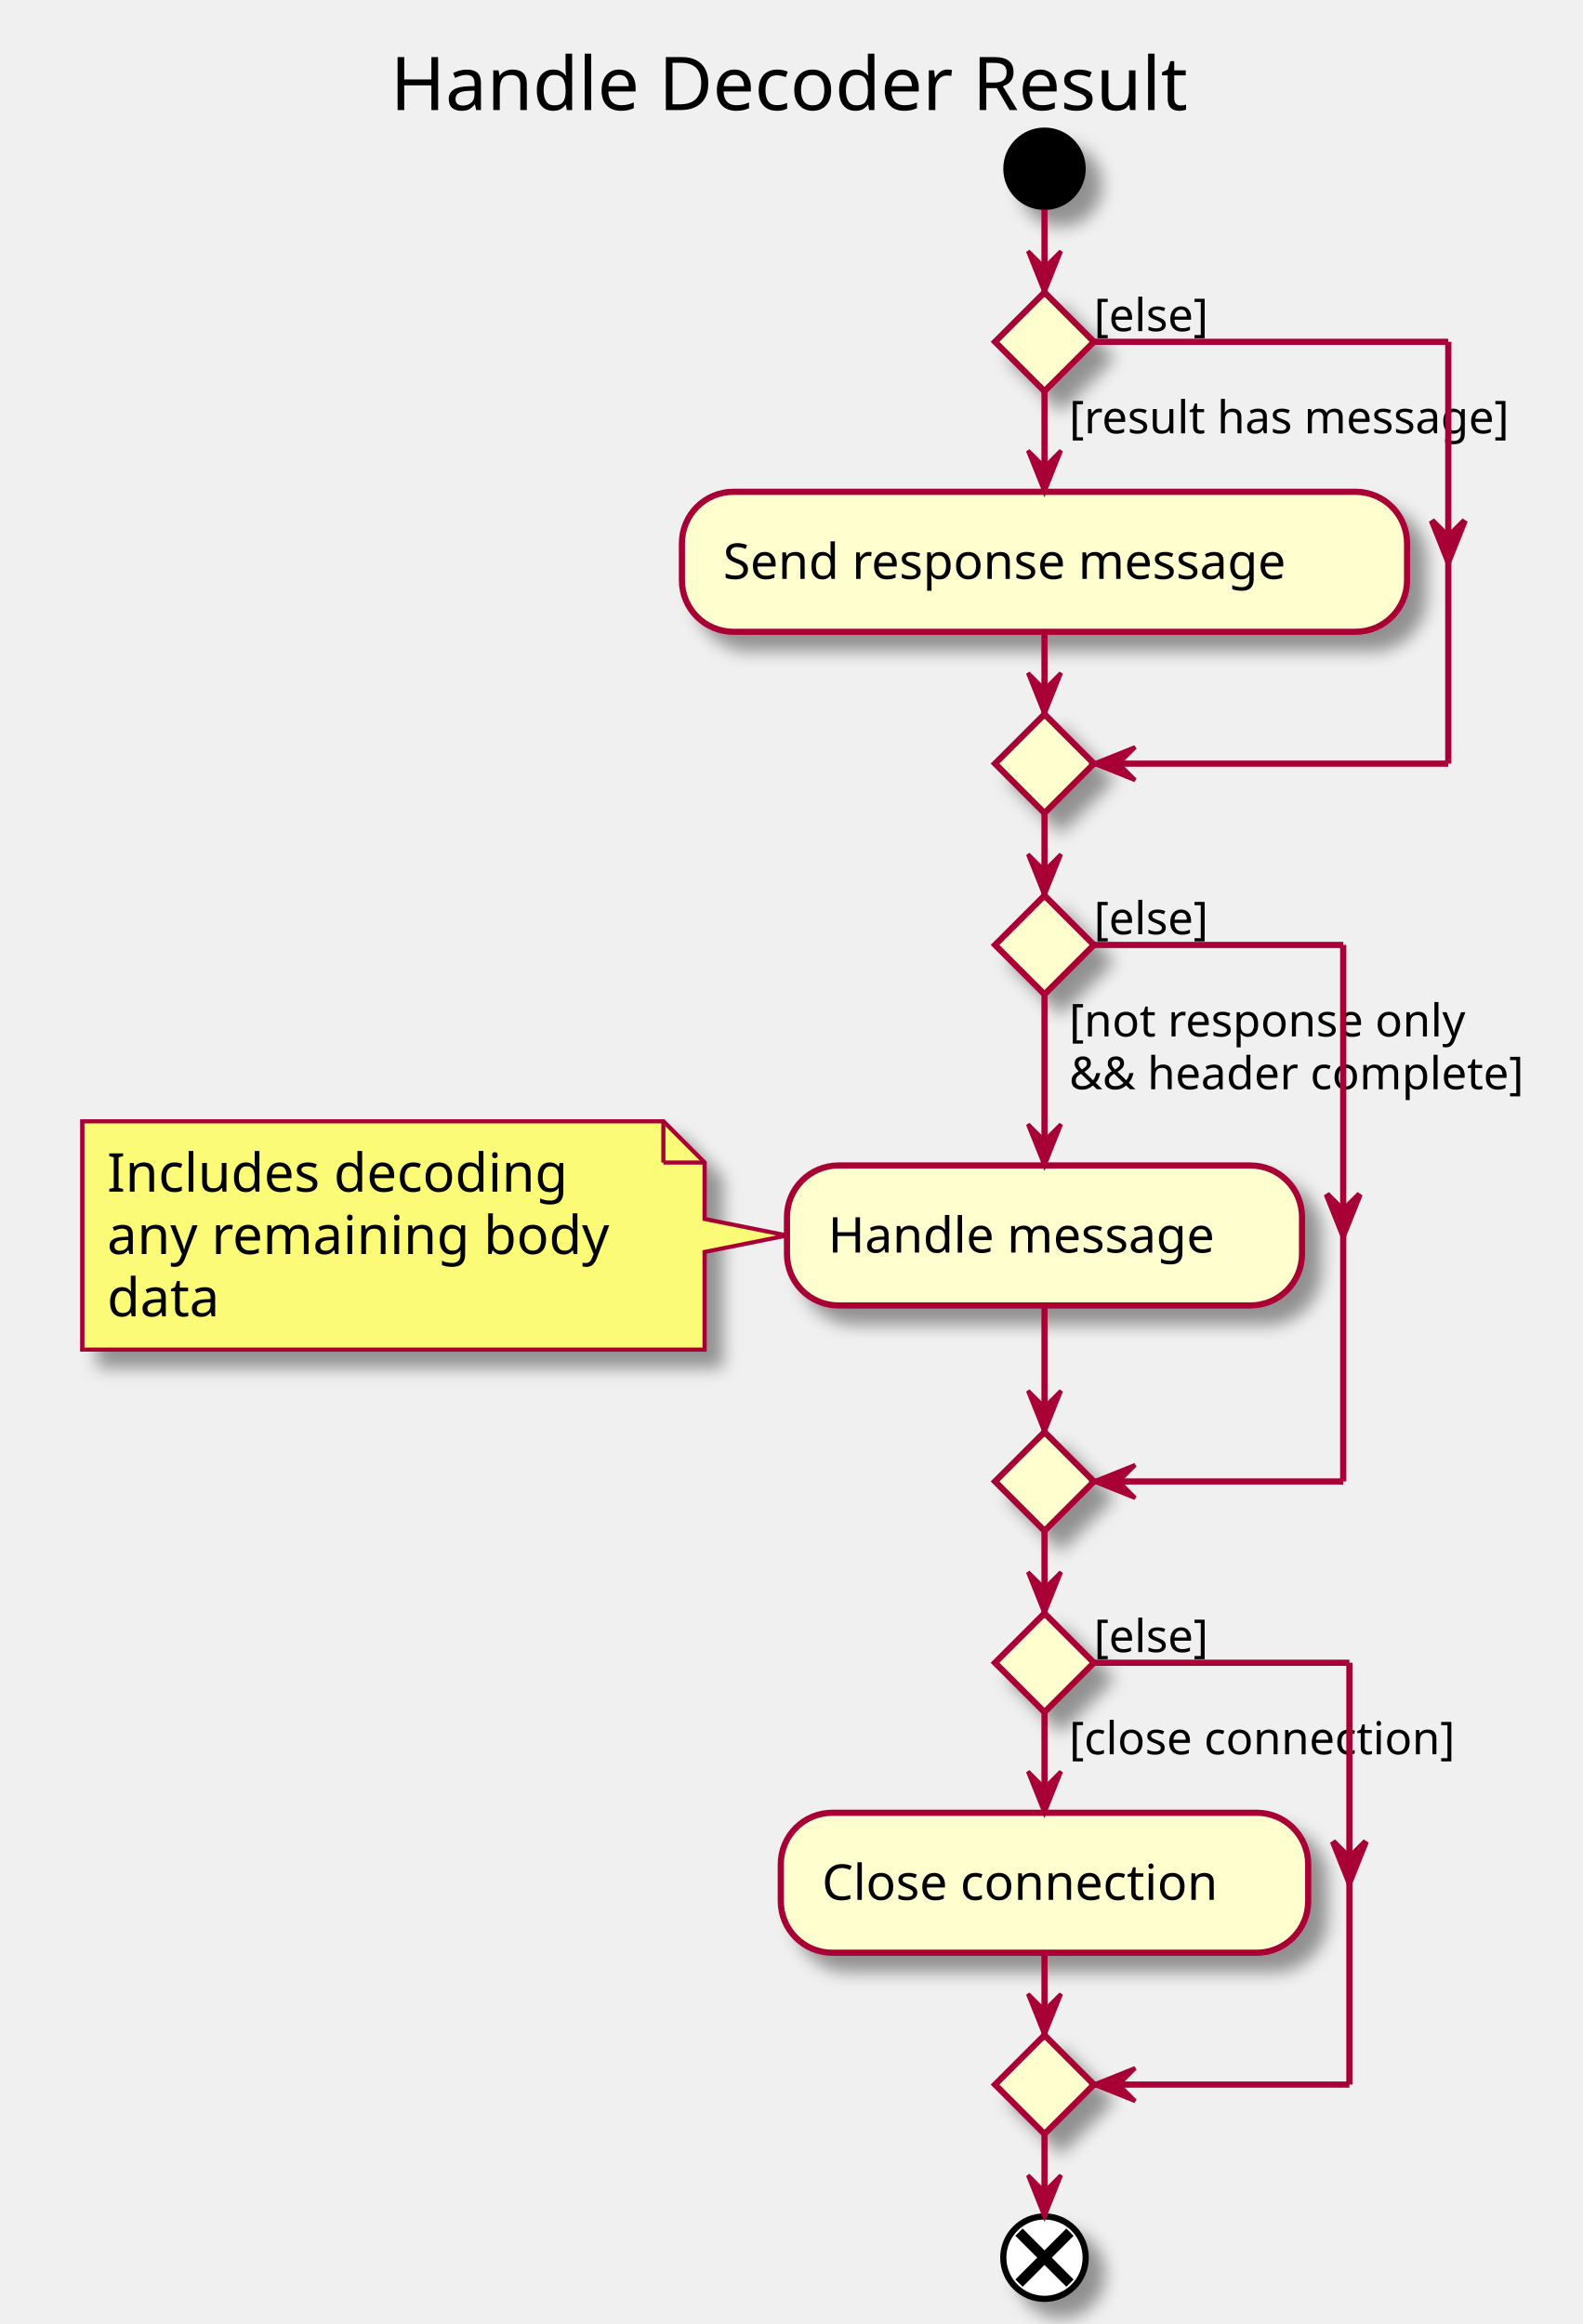
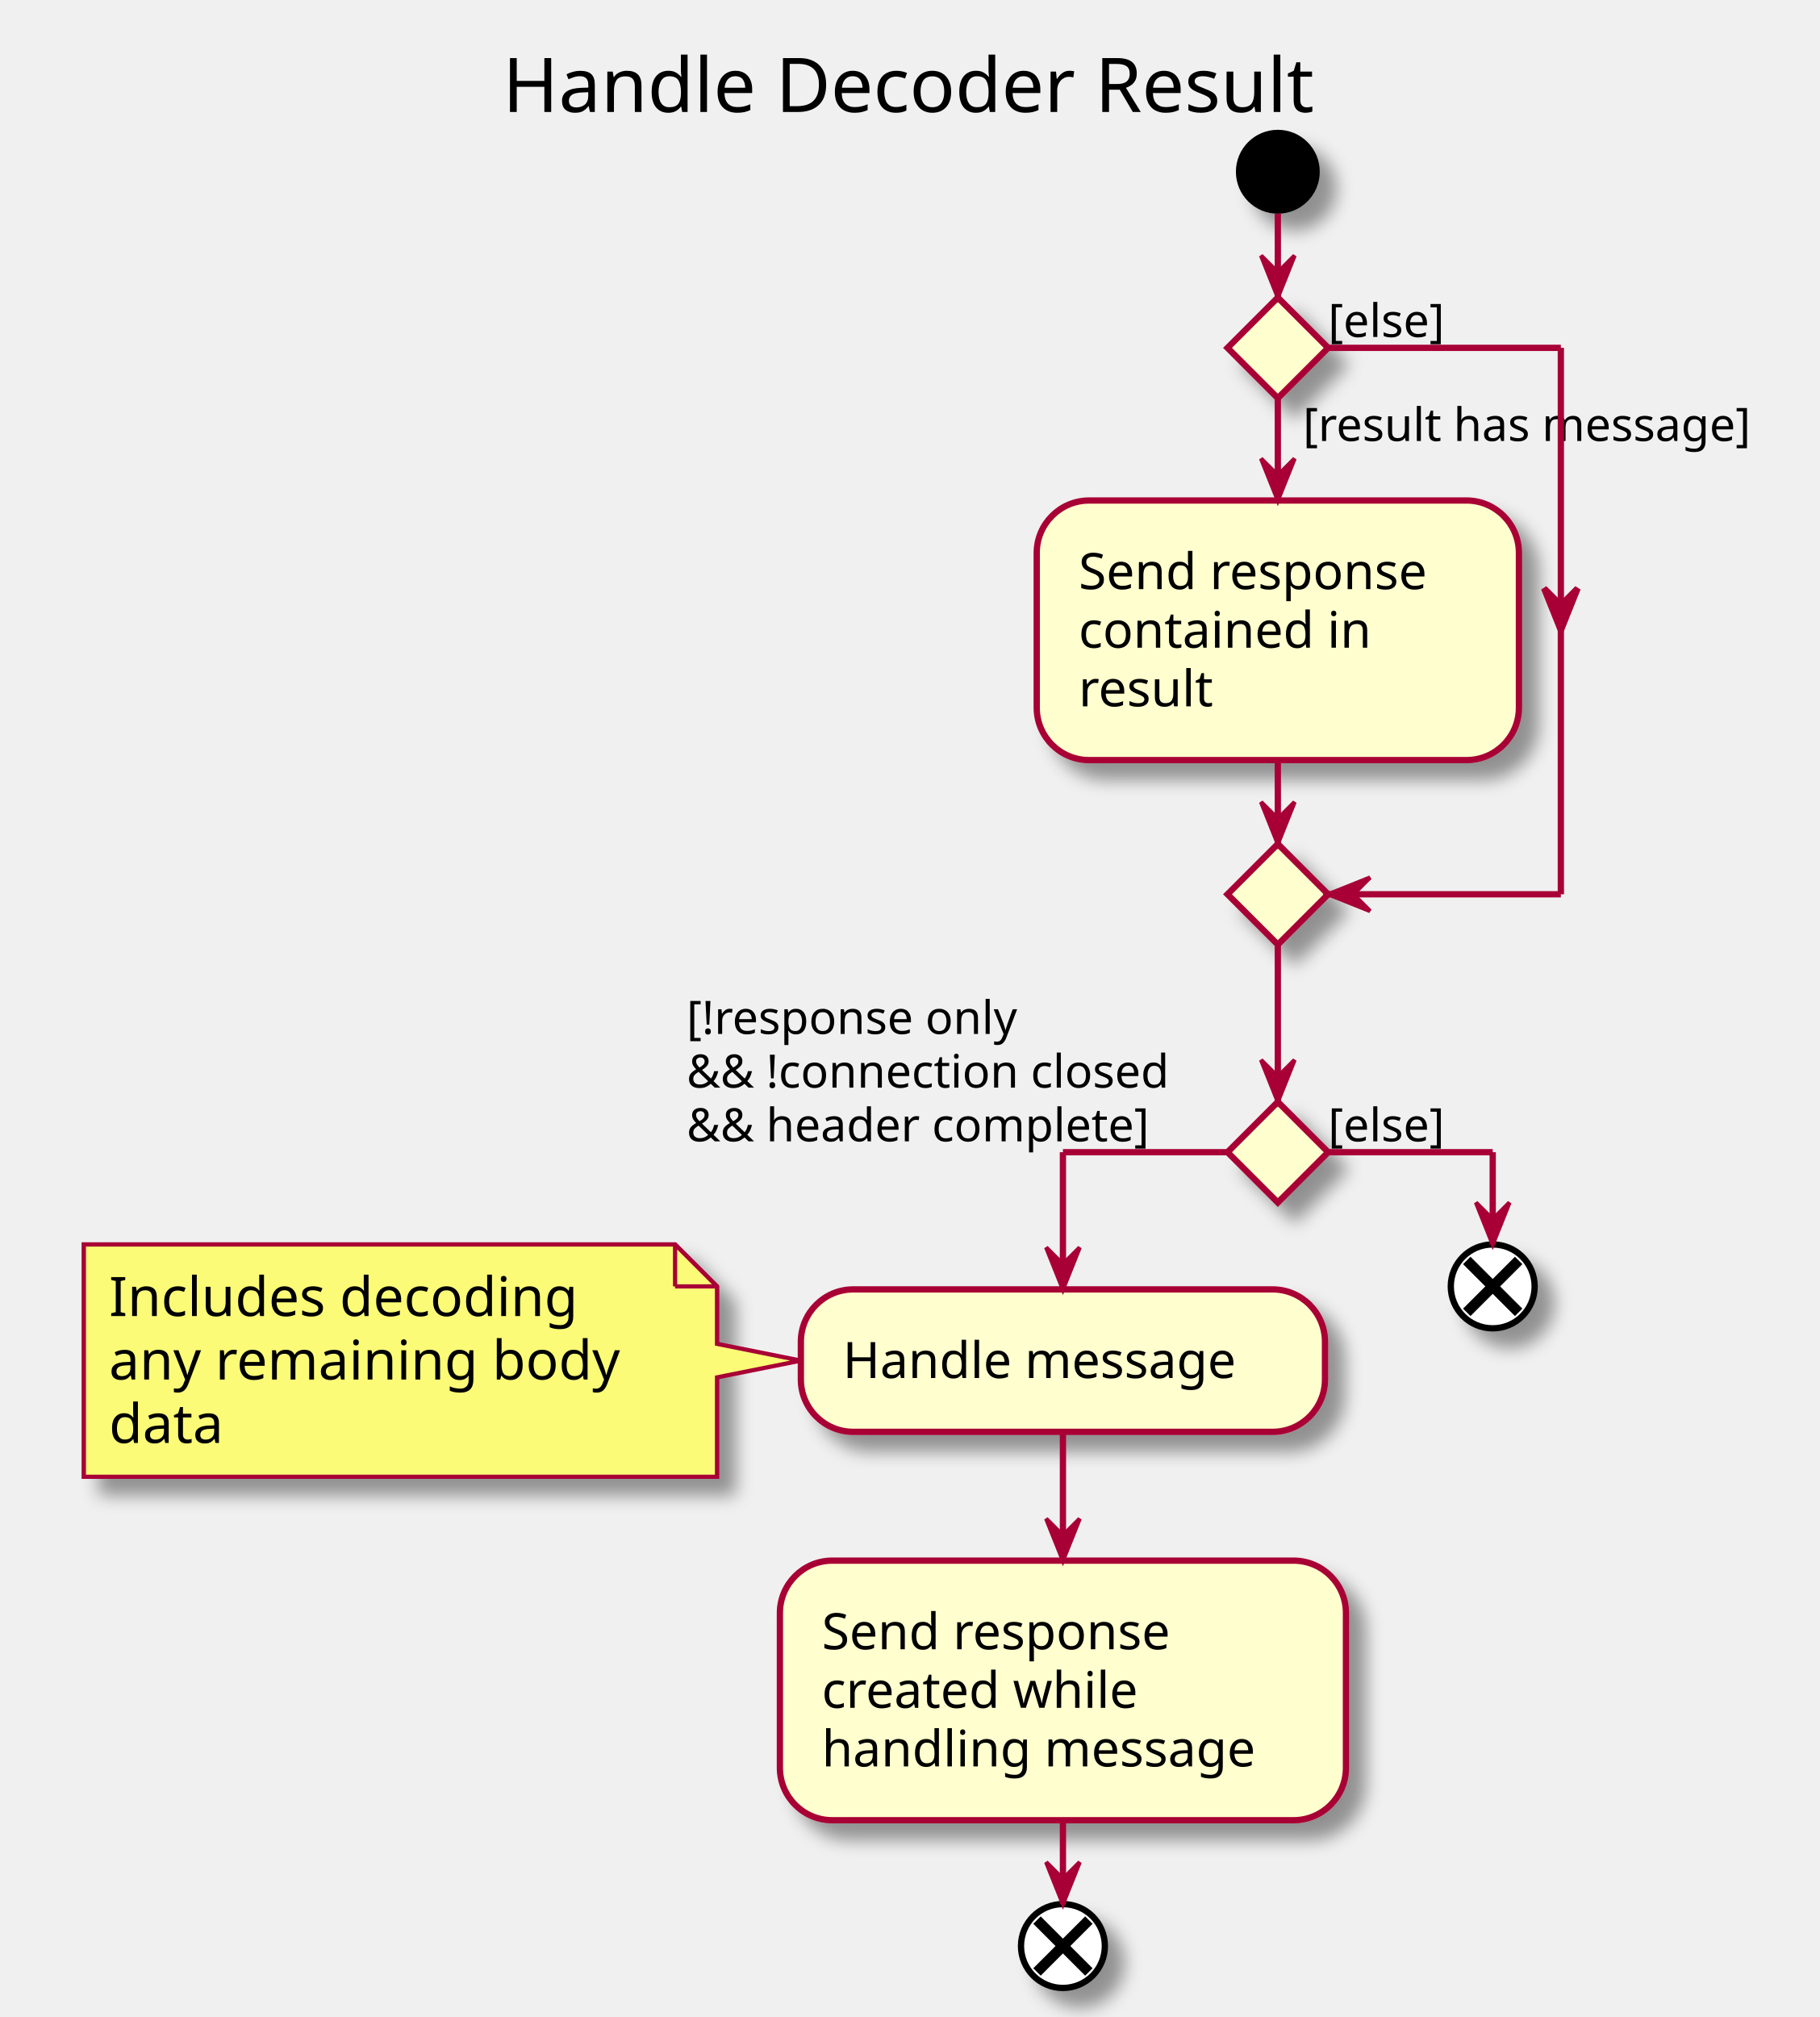
- <svg xmlns="http://www.w3.org/2000/svg" contentScriptType="application/ecmascript" contentStyleType="text/css" height="564px" preserveAspectRatio="none" style="width:384px;height:564px;" version="1.1" viewBox="0 0 384 564" width="384px" zoomAndPan="magnify">
+ <svg xmlns="http://www.w3.org/2000/svg" contentScriptType="application/ecmascript" contentStyleType="text/css" height="481px" preserveAspectRatio="none" style="width:434px;height:481px;" version="1.1" viewBox="0 0 434 481" width="434px" zoomAndPan="magnify">
  <defs>
-     <filter height="300%" id="f2s8zyc" width="300%" x="-1" y="-1">
+     <filter height="300%" id="f8b54xw" width="300%" x="-1" y="-1">
      <feGaussianBlur result="blurOut" stdDeviation="2.0" />
      <feColorMatrix in="blurOut" result="blurOut2" type="matrix" values="0 0 0 0 0 0 0 0 0 0 0 0 0 0 0 0 0 0 .4 0" />
      <feOffset dx="4.0" dy="4.0" in="blurOut2" result="blurOut3" />
      <feBlend in="SourceGraphic" in2="blurOut3" mode="normal" />
    </filter>
  </defs>
  <g>
-     <text fill="#000000" font-family="sans-serif" font-size="18" lengthAdjust="spacingAndGlyphs" textLength="204" x="94.75" y="26.708">Handle Decoder Result</text>
-     <ellipse cx="253.5" cy="40.953" fill="#000000" filter="url(#f2s8zyc)" rx="10" ry="10" style="stroke: none; stroke-width: 1.0;" />
-     <rect fill="#FEFECE" filter="url(#f2s8zyc)" height="33.969" rx="12.5" ry="12.5" style="stroke: #A80036; stroke-width: 1.5;" width="176" x="165.5" y="119.356" />
-     <text fill="#000000" font-family="sans-serif" font-size="12" lengthAdjust="spacingAndGlyphs" textLength="156" x="175.5" y="140.494">Send response message</text>
-     <polygon fill="#FEFECE" filter="url(#f2s8zyc)" points="253.5,70.953,265.5,82.953,253.5,94.953,241.5,82.953,253.5,70.953" style="stroke: #A80036; stroke-width: 1.5;" />
-     <text fill="#000000" font-family="sans-serif" font-size="11" lengthAdjust="spacingAndGlyphs" textLength="123" x="259.5" y="105.164">[result has message]</text>
-     <text fill="#000000" font-family="sans-serif" font-size="11" lengthAdjust="spacingAndGlyphs" textLength="32" x="265.5" y="80.359">[else]</text>
-     <polygon fill="#FEFECE" filter="url(#f2s8zyc)" points="253.5,173.324,265.5,185.324,253.5,197.324,241.5,185.324,253.5,173.324" style="stroke: #A80036; stroke-width: 1.5;" />
-     <polygon fill="#FBFB77" filter="url(#f2s8zyc)" points="20,272.129,20,327.527,171,327.527,171,282.129,161,272.129,20,272.129" style="stroke: #A80036; stroke-width: 1.0;" />
-     <polygon fill="#FBFB77" points="20,272.129,20,327.527,171,327.527,171,303.828,191,299.828,171,295.828,171,282.129,161,272.129,20,272.129" style="stroke: #A80036; stroke-width: 1.0;" />
-     <line style="stroke: #A80036; stroke-width: 1.0;" x1="161" x2="161" y1="272.129" y2="282.129" />
-     <line style="stroke: #A80036; stroke-width: 1.0;" x1="171" x2="161" y1="282.129" y2="282.129" />
-     <text fill="#000000" font-family="sans-serif" font-size="13" lengthAdjust="spacingAndGlyphs" textLength="114" x="26" y="289.196">Includes decoding</text>
-     <text fill="#000000" font-family="sans-serif" font-size="13" lengthAdjust="spacingAndGlyphs" textLength="126" x="26" y="304.329">any remaining body</text>
-     <text fill="#000000" font-family="sans-serif" font-size="13" lengthAdjust="spacingAndGlyphs" textLength="29" x="26" y="319.461">data</text>
-     <rect fill="#FEFECE" filter="url(#f2s8zyc)" height="33.969" rx="12.5" ry="12.5" style="stroke: #A80036; stroke-width: 1.5;" width="125" x="191" y="282.844" />
-     <text fill="#000000" font-family="sans-serif" font-size="12" lengthAdjust="spacingAndGlyphs" textLength="105" x="201" y="303.982">Handle message</text>
-     <polygon fill="#FEFECE" filter="url(#f2s8zyc)" points="253.5,217.324,265.5,229.324,253.5,241.324,241.5,229.324,253.5,217.324" style="stroke: #A80036; stroke-width: 1.5;" />
-     <text fill="#000000" font-family="sans-serif" font-size="11" lengthAdjust="spacingAndGlyphs" textLength="107" x="259.5" y="251.535">[not response only</text>
-     <text fill="#000000" font-family="sans-serif" font-size="11" lengthAdjust="spacingAndGlyphs" textLength="124" x="259.5" y="264.339">&amp;&amp; header complete]</text>
-     <text fill="#000000" font-family="sans-serif" font-size="11" lengthAdjust="spacingAndGlyphs" textLength="32" x="265.5" y="226.73">[else]</text>
-     <polygon fill="#FEFECE" filter="url(#f2s8zyc)" points="253.5,347.527,265.5,359.527,253.5,371.527,241.5,359.527,253.5,347.527" style="stroke: #A80036; stroke-width: 1.5;" />
-     <rect fill="#FEFECE" filter="url(#f2s8zyc)" height="33.969" rx="12.5" ry="12.5" style="stroke: #A80036; stroke-width: 1.5;" width="128" x="189.5" y="439.93" />
-     <text fill="#000000" font-family="sans-serif" font-size="12" lengthAdjust="spacingAndGlyphs" textLength="108" x="199.5" y="461.068">Close connection</text>
-     <polygon fill="#FEFECE" filter="url(#f2s8zyc)" points="253.5,391.527,265.5,403.527,253.5,415.527,241.5,403.527,253.5,391.527" style="stroke: #A80036; stroke-width: 1.5;" />
-     <text fill="#000000" font-family="sans-serif" font-size="11" lengthAdjust="spacingAndGlyphs" textLength="103" x="259.5" y="425.738">[close connection]</text>
-     <text fill="#000000" font-family="sans-serif" font-size="11" lengthAdjust="spacingAndGlyphs" textLength="32" x="265.5" y="400.933">[else]</text>
-     <polygon fill="#FEFECE" filter="url(#f2s8zyc)" points="253.5,493.898,265.5,505.898,253.5,517.898,241.5,505.898,253.5,493.898" style="stroke: #A80036; stroke-width: 1.5;" />
-     <ellipse cx="253.5" cy="547.898" fill="#FFFFFF" filter="url(#f2s8zyc)" rx="10" ry="10" style="stroke: #000000; stroke-width: 1.5;" />
-     <line style="stroke: #000000; stroke-width: 2.5;" x1="247.313" x2="259.687" y1="541.711" y2="554.086" />
-     <line style="stroke: #000000; stroke-width: 2.5;" x1="259.687" x2="247.313" y1="541.711" y2="554.086" />
-     <line style="stroke: #A80036; stroke-width: 1.5;" x1="253.5" x2="253.5" y1="94.953" y2="119.356" />
-     <polygon fill="#A80036" points="249.5,109.356,253.5,119.356,257.5,109.356,253.5,113.356" style="stroke: #A80036; stroke-width: 1.0;" />
-     <line style="stroke: #A80036; stroke-width: 1.5;" x1="265.5" x2="351.5" y1="82.953" y2="82.953" />
-     <polygon fill="#A80036" points="347.5,126.34,351.5,136.34,355.5,126.34,351.5,130.34" style="stroke: #A80036; stroke-width: 1.5;" />
-     <line style="stroke: #A80036; stroke-width: 1.5;" x1="351.5" x2="351.5" y1="82.953" y2="185.324" />
-     <line style="stroke: #A80036; stroke-width: 1.5;" x1="351.5" x2="265.5" y1="185.324" y2="185.324" />
-     <polygon fill="#A80036" points="275.5,181.324,265.5,185.324,275.5,189.324,271.5,185.324" style="stroke: #A80036; stroke-width: 1.0;" />
-     <line style="stroke: #A80036; stroke-width: 1.5;" x1="253.5" x2="253.5" y1="153.324" y2="173.324" />
-     <polygon fill="#A80036" points="249.5,163.324,253.5,173.324,257.5,163.324,253.5,167.324" style="stroke: #A80036; stroke-width: 1.0;" />
-     <line style="stroke: #A80036; stroke-width: 1.5;" x1="253.5" x2="253.5" y1="50.953" y2="70.953" />
-     <polygon fill="#A80036" points="249.5,60.953,253.5,70.953,257.5,60.953,253.5,64.953" style="stroke: #A80036; stroke-width: 1.0;" />
-     <line style="stroke: #A80036; stroke-width: 1.5;" x1="253.5" x2="253.5" y1="241.324" y2="282.844" />
-     <polygon fill="#A80036" points="249.5,272.844,253.5,282.844,257.5,272.844,253.5,276.844" style="stroke: #A80036; stroke-width: 1.0;" />
-     <line style="stroke: #A80036; stroke-width: 1.5;" x1="265.5" x2="326" y1="229.324" y2="229.324" />
-     <polygon fill="#A80036" points="322,289.828,326,299.828,330,289.828,326,293.828" style="stroke: #A80036; stroke-width: 1.5;" />
-     <line style="stroke: #A80036; stroke-width: 1.5;" x1="326" x2="326" y1="229.324" y2="359.527" />
-     <line style="stroke: #A80036; stroke-width: 1.5;" x1="326" x2="265.5" y1="359.527" y2="359.527" />
-     <polygon fill="#A80036" points="275.5,355.527,265.5,359.527,275.5,363.527,271.5,359.527" style="stroke: #A80036; stroke-width: 1.0;" />
-     <line style="stroke: #A80036; stroke-width: 1.5;" x1="253.5" x2="253.5" y1="316.812" y2="347.527" />
-     <polygon fill="#A80036" points="249.5,337.527,253.5,347.527,257.5,337.527,253.5,341.527" style="stroke: #A80036; stroke-width: 1.0;" />
-     <line style="stroke: #A80036; stroke-width: 1.5;" x1="253.5" x2="253.5" y1="197.324" y2="217.324" />
-     <polygon fill="#A80036" points="249.5,207.324,253.5,217.324,257.5,207.324,253.5,211.324" style="stroke: #A80036; stroke-width: 1.0;" />
-     <line style="stroke: #A80036; stroke-width: 1.5;" x1="253.5" x2="253.5" y1="415.527" y2="439.93" />
-     <polygon fill="#A80036" points="249.5,429.93,253.5,439.93,257.5,429.93,253.5,433.93" style="stroke: #A80036; stroke-width: 1.0;" />
-     <line style="stroke: #A80036; stroke-width: 1.5;" x1="265.5" x2="327.5" y1="403.527" y2="403.527" />
-     <polygon fill="#A80036" points="323.5,446.914,327.5,456.914,331.5,446.914,327.5,450.914" style="stroke: #A80036; stroke-width: 1.5;" />
-     <line style="stroke: #A80036; stroke-width: 1.5;" x1="327.5" x2="327.5" y1="403.527" y2="505.898" />
-     <line style="stroke: #A80036; stroke-width: 1.5;" x1="327.5" x2="265.5" y1="505.898" y2="505.898" />
-     <polygon fill="#A80036" points="275.5,501.898,265.5,505.898,275.5,509.898,271.5,505.898" style="stroke: #A80036; stroke-width: 1.0;" />
-     <line style="stroke: #A80036; stroke-width: 1.5;" x1="253.5" x2="253.5" y1="473.898" y2="493.898" />
-     <polygon fill="#A80036" points="249.5,483.898,253.5,493.898,257.5,483.898,253.5,487.898" style="stroke: #A80036; stroke-width: 1.0;" />
-     <line style="stroke: #A80036; stroke-width: 1.5;" x1="253.5" x2="253.5" y1="371.527" y2="391.527" />
-     <polygon fill="#A80036" points="249.5,381.527,253.5,391.527,257.5,381.527,253.5,385.527" style="stroke: #A80036; stroke-width: 1.0;" />
-     <line style="stroke: #A80036; stroke-width: 1.5;" x1="253.5" x2="253.5" y1="517.898" y2="537.898" />
-     <polygon fill="#A80036" points="249.5,527.898,253.5,537.898,257.5,527.898,253.5,531.898" style="stroke: #A80036; stroke-width: 1.0;" />
+     <text fill="#000000" font-family="sans-serif" font-size="18" lengthAdjust="spacingAndGlyphs" textLength="204" x="119.875" y="26.708">Handle Decoder Result</text>
+     <ellipse cx="304.75" cy="40.953" fill="#000000" filter="url(#f8b54xw)" rx="10" ry="10" style="stroke: none; stroke-width: 1.0;" />
+     <rect fill="#FEFECE" filter="url(#f8b54xw)" height="61.906" rx="12.5" ry="12.5" style="stroke: #A80036; stroke-width: 1.5;" width="115" x="247.25" y="119.356" />
+     <text fill="#000000" font-family="sans-serif" font-size="12" lengthAdjust="spacingAndGlyphs" textLength="95" x="257.25" y="140.494">Send response</text>
+     <text fill="#000000" font-family="sans-serif" font-size="12" lengthAdjust="spacingAndGlyphs" textLength="78" x="257.25" y="154.463">contained in</text>
+     <text fill="#000000" font-family="sans-serif" font-size="12" lengthAdjust="spacingAndGlyphs" textLength="36" x="257.25" y="168.432">result</text>
+     <polygon fill="#FEFECE" filter="url(#f8b54xw)" points="304.75,70.953,316.75,82.953,304.75,94.953,292.75,82.953,304.75,70.953" style="stroke: #A80036; stroke-width: 1.5;" />
+     <text fill="#000000" font-family="sans-serif" font-size="11" lengthAdjust="spacingAndGlyphs" textLength="123" x="310.75" y="105.164">[result has message]</text>
+     <text fill="#000000" font-family="sans-serif" font-size="11" lengthAdjust="spacingAndGlyphs" textLength="32" x="316.75" y="80.359">[else]</text>
+     <polygon fill="#FEFECE" filter="url(#f8b54xw)" points="304.75,201.262,316.75,213.262,304.75,225.262,292.75,213.262,304.75,201.262" style="stroke: #A80036; stroke-width: 1.5;" />
+     <polygon fill="#FEFECE" filter="url(#f8b54xw)" points="304.75,262.77,316.75,274.77,304.75,286.77,292.75,274.77,304.75,262.77" style="stroke: #A80036; stroke-width: 1.5;" />
+     <text fill="#000000" font-family="sans-serif" font-size="11" lengthAdjust="spacingAndGlyphs" textLength="88" x="163.75" y="246.566">[!response only</text>
+     <text fill="#000000" font-family="sans-serif" font-size="11" lengthAdjust="spacingAndGlyphs" textLength="129" x="163.75" y="259.371">&amp;&amp; !connection closed</text>
+     <text fill="#000000" font-family="sans-serif" font-size="11" lengthAdjust="spacingAndGlyphs" textLength="124" x="163.75" y="272.176">&amp;&amp; header complete]</text>
+     <text fill="#000000" font-family="sans-serif" font-size="11" lengthAdjust="spacingAndGlyphs" textLength="32" x="316.75" y="272.176">[else]</text>
+     <polygon fill="#FBFB77" filter="url(#f8b54xw)" points="20,296.77,20,352.168,171,352.168,171,306.77,161,296.77,20,296.77" style="stroke: #A80036; stroke-width: 1.0;" />
+     <polygon fill="#FBFB77" points="20,296.77,20,352.168,171,352.168,171,328.469,191,324.469,171,320.469,171,306.77,161,296.77,20,296.77" style="stroke: #A80036; stroke-width: 1.0;" />
+     <line style="stroke: #A80036; stroke-width: 1.0;" x1="161" x2="161" y1="296.77" y2="306.77" />
+     <line style="stroke: #A80036; stroke-width: 1.0;" x1="171" x2="161" y1="306.77" y2="306.77" />
+     <text fill="#000000" font-family="sans-serif" font-size="13" lengthAdjust="spacingAndGlyphs" textLength="114" x="26" y="313.837">Includes decoding</text>
+     <text fill="#000000" font-family="sans-serif" font-size="13" lengthAdjust="spacingAndGlyphs" textLength="126" x="26" y="328.97">any remaining body</text>
+     <text fill="#000000" font-family="sans-serif" font-size="13" lengthAdjust="spacingAndGlyphs" textLength="29" x="26" y="344.103">data</text>
+     <rect fill="#FEFECE" filter="url(#f8b54xw)" height="33.969" rx="12.5" ry="12.5" style="stroke: #A80036; stroke-width: 1.5;" width="125" x="191" y="307.485" />
+     <text fill="#000000" font-family="sans-serif" font-size="12" lengthAdjust="spacingAndGlyphs" textLength="105" x="201" y="328.623">Handle message</text>
+     <rect fill="#FEFECE" filter="url(#f8b54xw)" height="61.906" rx="12.5" ry="12.5" style="stroke: #A80036; stroke-width: 1.5;" width="135" x="186" y="372.168" />
+     <text fill="#000000" font-family="sans-serif" font-size="12" lengthAdjust="spacingAndGlyphs" textLength="95" x="196" y="393.307">Send response</text>
+     <text fill="#000000" font-family="sans-serif" font-size="12" lengthAdjust="spacingAndGlyphs" textLength="84" x="196" y="407.276">created while</text>
+     <text fill="#000000" font-family="sans-serif" font-size="12" lengthAdjust="spacingAndGlyphs" textLength="115" x="196" y="421.245">handling message</text>
+     <ellipse cx="253.5" cy="464.075" fill="#FFFFFF" filter="url(#f8b54xw)" rx="10" ry="10" style="stroke: #000000; stroke-width: 1.5;" />
+     <line style="stroke: #000000; stroke-width: 2.5;" x1="247.313" x2="259.687" y1="457.887" y2="470.262" />
+     <line style="stroke: #000000; stroke-width: 2.5;" x1="259.687" x2="247.313" y1="457.887" y2="470.262" />
+     <ellipse cx="356" cy="306.77" fill="#FFFFFF" filter="url(#f8b54xw)" rx="10" ry="10" style="stroke: #000000; stroke-width: 1.5;" />
+     <line style="stroke: #000000; stroke-width: 2.5;" x1="349.813" x2="362.187" y1="300.583" y2="312.957" />
+     <line style="stroke: #000000; stroke-width: 2.5;" x1="362.187" x2="349.813" y1="300.583" y2="312.957" />
+     <line style="stroke: #A80036; stroke-width: 1.5;" x1="304.75" x2="304.75" y1="94.953" y2="119.356" />
+     <polygon fill="#A80036" points="300.75,109.356,304.75,119.356,308.75,109.356,304.75,113.356" style="stroke: #A80036; stroke-width: 1.0;" />
+     <line style="stroke: #A80036; stroke-width: 1.5;" x1="316.75" x2="372.25" y1="82.953" y2="82.953" />
+     <polygon fill="#A80036" points="368.25,140.309,372.25,150.309,376.25,140.309,372.25,144.309" style="stroke: #A80036; stroke-width: 1.5;" />
+     <line style="stroke: #A80036; stroke-width: 1.5;" x1="372.25" x2="372.25" y1="82.953" y2="213.262" />
+     <line style="stroke: #A80036; stroke-width: 1.5;" x1="372.25" x2="316.75" y1="213.262" y2="213.262" />
+     <polygon fill="#A80036" points="326.75,209.262,316.75,213.262,326.75,217.262,322.75,213.262" style="stroke: #A80036; stroke-width: 1.0;" />
+     <line style="stroke: #A80036; stroke-width: 1.5;" x1="304.75" x2="304.75" y1="181.262" y2="201.262" />
+     <polygon fill="#A80036" points="300.75,191.262,304.75,201.262,308.75,191.262,304.75,195.262" style="stroke: #A80036; stroke-width: 1.0;" />
+     <line style="stroke: #A80036; stroke-width: 1.5;" x1="304.75" x2="304.75" y1="50.953" y2="70.953" />
+     <polygon fill="#A80036" points="300.75,60.953,304.75,70.953,308.75,60.953,304.75,64.953" style="stroke: #A80036; stroke-width: 1.0;" />
+     <line style="stroke: #A80036; stroke-width: 1.5;" x1="253.5" x2="253.5" y1="341.454" y2="372.168" />
+     <polygon fill="#A80036" points="249.5,362.168,253.5,372.168,257.5,362.168,253.5,366.168" style="stroke: #A80036; stroke-width: 1.0;" />
+     <line style="stroke: #A80036; stroke-width: 1.5;" x1="253.5" x2="253.5" y1="434.075" y2="454.075" />
+     <polygon fill="#A80036" points="249.5,444.075,253.5,454.075,257.5,444.075,253.5,448.075" style="stroke: #A80036; stroke-width: 1.0;" />
+     <line style="stroke: #A80036; stroke-width: 1.5;" x1="292.75" x2="253.5" y1="274.77" y2="274.77" />
+     <line style="stroke: #A80036; stroke-width: 1.5;" x1="253.5" x2="253.5" y1="274.77" y2="307.485" />
+     <polygon fill="#A80036" points="249.5,297.485,253.5,307.485,257.5,297.485,253.5,301.485" style="stroke: #A80036; stroke-width: 1.0;" />
+     <line style="stroke: #A80036; stroke-width: 1.5;" x1="316.75" x2="356" y1="274.77" y2="274.77" />
+     <line style="stroke: #A80036; stroke-width: 1.5;" x1="356" x2="356" y1="274.77" y2="296.77" />
+     <polygon fill="#A80036" points="352,286.77,356,296.77,360,286.77,356,290.77" style="stroke: #A80036; stroke-width: 1.0;" />
+     <line style="stroke: #A80036; stroke-width: 1.5;" x1="304.75" x2="304.75" y1="225.262" y2="262.77" />
+     <polygon fill="#A80036" points="300.75,252.77,304.75,262.77,308.75,252.77,304.75,256.77" style="stroke: #A80036; stroke-width: 1.0;" />
  </g>
</svg>
